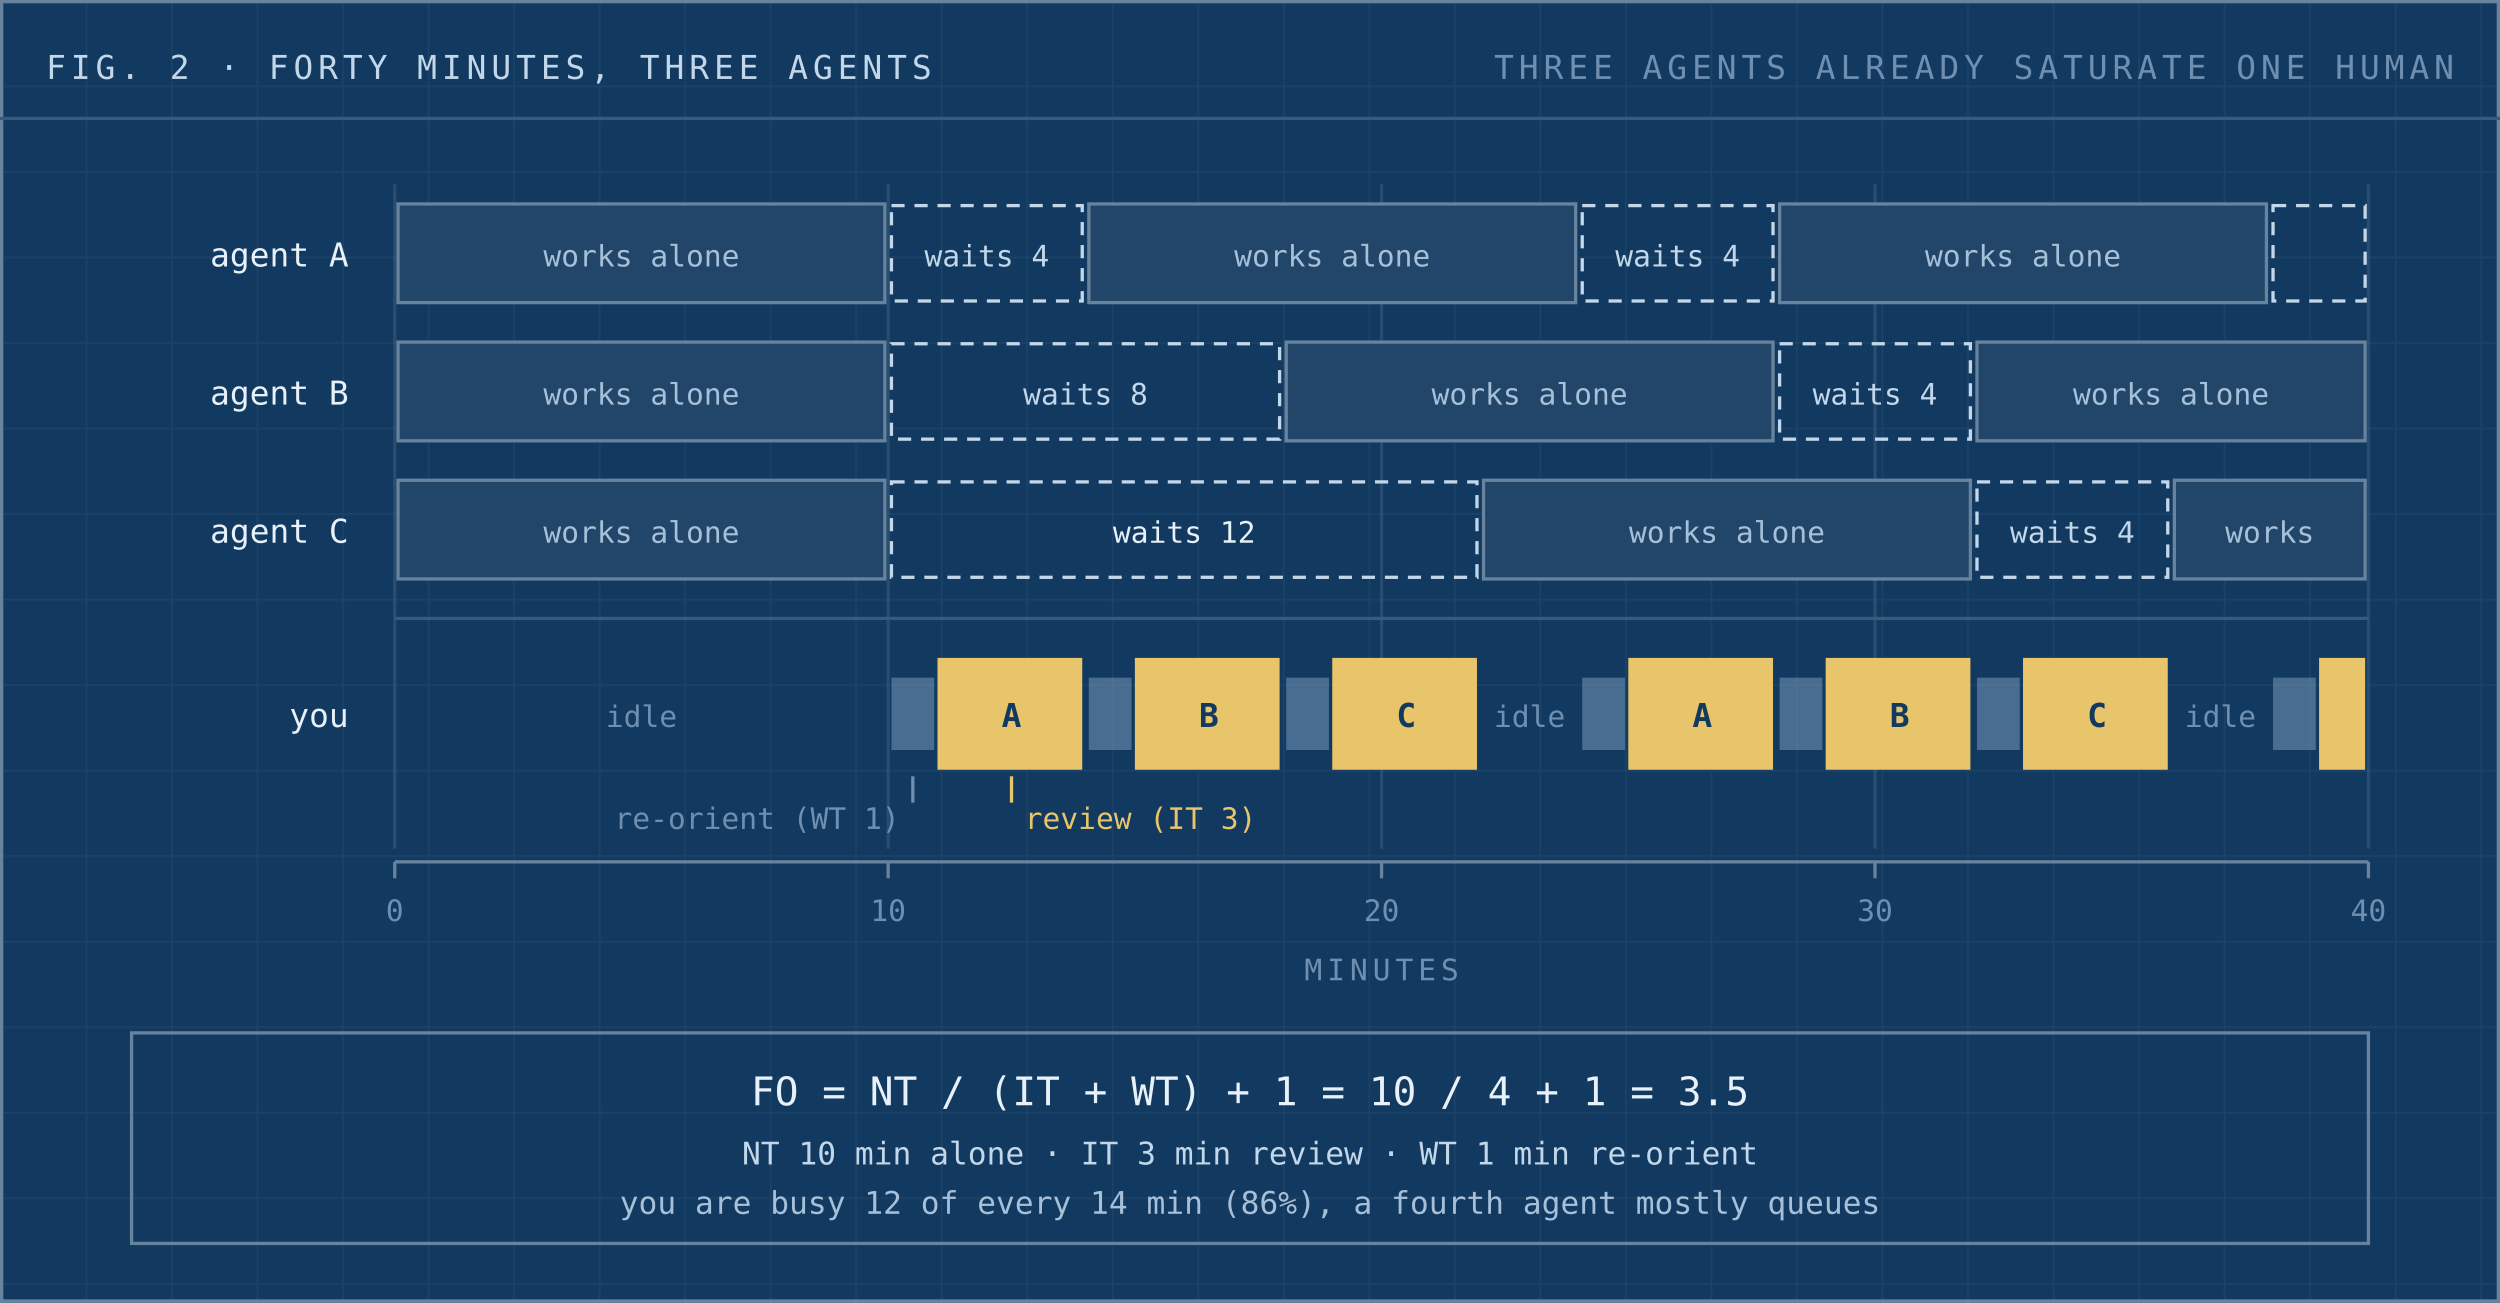
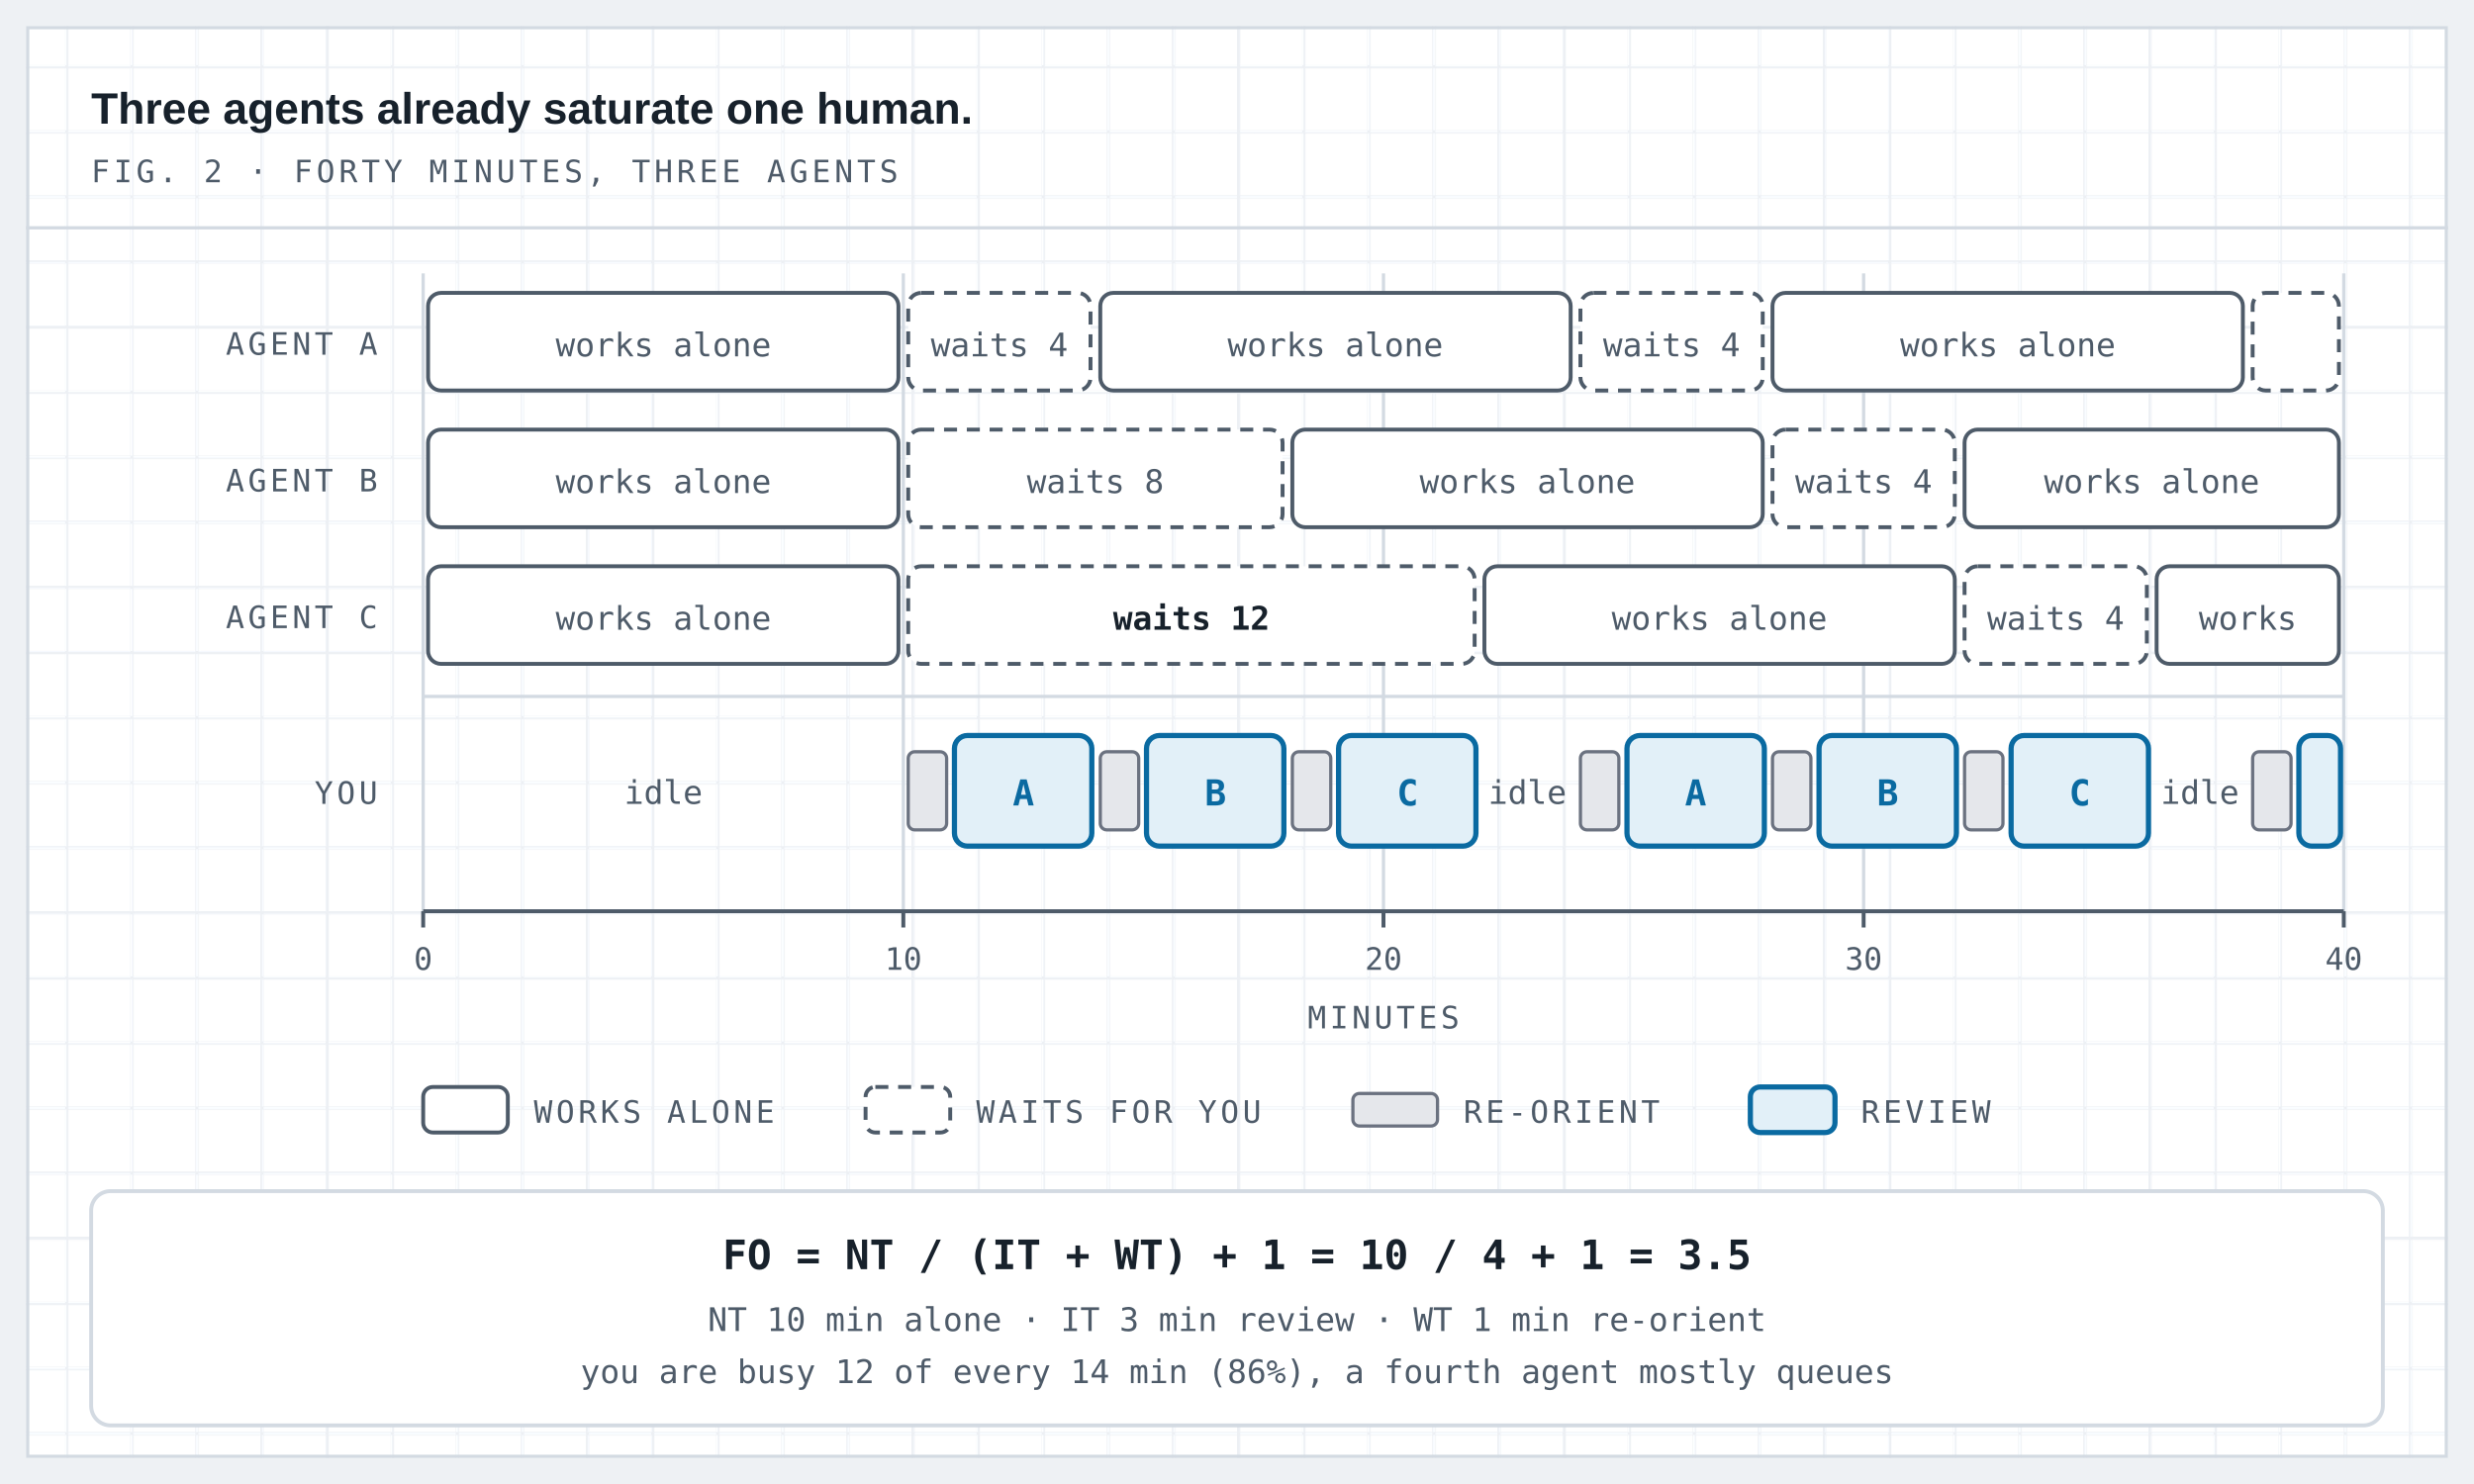
- <svg xmlns="http://www.w3.org/2000/svg" viewBox="0 0 760 396" font-family="ui-monospace, SFMono-Regular, Menlo, Consolas, monospace" role="img" aria-labelledby="t d">
+ <svg xmlns="http://www.w3.org/2000/svg" viewBox="0 0 760 456" font-family="'IBM Plex Mono', ui-monospace, SFMono-Regular, Menlo, Consolas, monospace" role="img" aria-labelledby="t d">
  <defs>
-     <pattern id="grid" width="26" height="26" patternUnits="userSpaceOnUse">
-       <path d="M 26 0 L 0 0 0 26" fill="none" stroke="#e8f1fa" stroke-opacity="0.05" stroke-width="1" />
+     <pattern id="g" width="20" height="20" patternUnits="userSpaceOnUse">
+       <path d="M0 .5H20M.5 0V20" fill="none" stroke="#edf0f4" stroke-width="1" />
    </pattern>
-     <marker id="arr" viewBox="0 0 8 8" refX="7" refY="4" markerWidth="7" markerHeight="7" orient="auto">
-       <path d="M0,0 L8,4 L0,8 z" fill="#c3d7ea" />
-     </marker>
-     <marker id="arrdim" viewBox="0 0 8 8" refX="7" refY="4" markerWidth="7" markerHeight="7" orient="auto">
-       <path d="M0,0 L8,4 L0,8 z" fill="#6f8fb0" />
-     </marker>
  </defs>
-   <rect width="760" height="396" fill="#12395f" />
-   <rect width="760" height="396" fill="url(#grid)" />
-   <rect x="0.5" y="0.5" width="759" height="395" fill="none" stroke="#68839d" />
-   <text x="14" y="24" font-size="10" letter-spacing="1.5" fill="#c3d7ea">FIG. 2 · FORTY MINUTES, THREE AGENTS</text>
-   <text x="746" y="24" font-size="10" letter-spacing="1.5" fill="#6f8fb0" text-anchor="end">THREE AGENTS ALREADY SATURATE ONE HUMAN</text>
-   <line x1="0" y1="36" x2="760" y2="36" stroke="#385a7b" />
-   <line x1="120" y1="56" x2="120" y2="258" stroke="#385a7b" stroke-opacity="0.6" />
-   <line x1="270" y1="56" x2="270" y2="258" stroke="#385a7b" stroke-opacity="0.6" />
-   <line x1="420" y1="56" x2="420" y2="258" stroke="#385a7b" stroke-opacity="0.6" />
-   <line x1="570" y1="56" x2="570" y2="258" stroke="#385a7b" stroke-opacity="0.6" />
-   <line x1="720" y1="56" x2="720" y2="258" stroke="#385a7b" stroke-opacity="0.6" />
-   <text x="106" y="81" font-size="10" fill="#e8f1fa" text-anchor="end">agent A</text>
-   <rect x="121" y="62" width="148" height="30" fill="#21466a" stroke="#68839d" />
-   <text x="195" y="81" font-size="9" fill="#a7c0d9" text-anchor="middle">works alone</text>
-   <rect x="271" y="62.5" width="58" height="29" fill="none" stroke="#c3d7ea" style="stroke-dasharray:4 3" />
-   <text x="300" y="81" font-size="9" fill="#c3d7ea" text-anchor="middle">waits 4</text>
-   <rect x="331" y="62" width="148" height="30" fill="#21466a" stroke="#68839d" />
-   <text x="405" y="81" font-size="9" fill="#a7c0d9" text-anchor="middle">works alone</text>
-   <rect x="481" y="62.5" width="58" height="29" fill="none" stroke="#c3d7ea" style="stroke-dasharray:4 3" />
-   <text x="510" y="81" font-size="9" fill="#c3d7ea" text-anchor="middle">waits 4</text>
-   <rect x="541" y="62" width="148" height="30" fill="#21466a" stroke="#68839d" />
-   <text x="615" y="81" font-size="9" fill="#a7c0d9" text-anchor="middle">works alone</text>
-   <rect x="691" y="62.5" width="28" height="29" fill="none" stroke="#c3d7ea" style="stroke-dasharray:4 3" />
-   <text x="106" y="123" font-size="10" fill="#e8f1fa" text-anchor="end">agent B</text>
-   <rect x="121" y="104" width="148" height="30" fill="#21466a" stroke="#68839d" />
-   <text x="195" y="123" font-size="9" fill="#a7c0d9" text-anchor="middle">works alone</text>
-   <rect x="271" y="104.5" width="118" height="29" fill="none" stroke="#c3d7ea" style="stroke-dasharray:4 3" />
-   <text x="330" y="123" font-size="9" fill="#c3d7ea" text-anchor="middle">waits 8</text>
-   <rect x="391" y="104" width="148" height="30" fill="#21466a" stroke="#68839d" />
-   <text x="465" y="123" font-size="9" fill="#a7c0d9" text-anchor="middle">works alone</text>
-   <rect x="541" y="104.5" width="58" height="29" fill="none" stroke="#c3d7ea" style="stroke-dasharray:4 3" />
-   <text x="570" y="123" font-size="9" fill="#c3d7ea" text-anchor="middle">waits 4</text>
-   <rect x="601" y="104" width="118" height="30" fill="#21466a" stroke="#68839d" />
-   <text x="660" y="123" font-size="9" fill="#a7c0d9" text-anchor="middle">works alone</text>
-   <text x="106" y="165" font-size="10" fill="#e8f1fa" text-anchor="end">agent C</text>
-   <rect x="121" y="146" width="148" height="30" fill="#21466a" stroke="#68839d" />
-   <text x="195" y="165" font-size="9" fill="#a7c0d9" text-anchor="middle">works alone</text>
-   <rect x="271" y="146.5" width="178" height="29" fill="none" stroke="#c3d7ea" style="stroke-dasharray:4 3" />
-   <text x="360" y="165" font-size="9" fill="#e8f1fa" text-anchor="middle">waits 12</text>
-   <rect x="451" y="146" width="148" height="30" fill="#21466a" stroke="#68839d" />
-   <text x="525" y="165" font-size="9" fill="#a7c0d9" text-anchor="middle">works alone</text>
-   <rect x="601" y="146.5" width="58" height="29" fill="none" stroke="#c3d7ea" style="stroke-dasharray:4 3" />
-   <text x="630" y="165" font-size="9" fill="#c3d7ea" text-anchor="middle">waits 4</text>
-   <rect x="661" y="146" width="58" height="30" fill="#21466a" stroke="#68839d" />
-   <text x="690" y="165" font-size="9" fill="#a7c0d9" text-anchor="middle">works</text>
-   <line x1="120" y1="188" x2="720" y2="188" stroke="#385a7b" />
-   <text x="106" y="221" font-size="10" fill="#e8f1fa" text-anchor="end">you</text>
-   <text x="195" y="221" font-size="9" fill="#6f8fb0" text-anchor="middle">idle</text>
-   <rect x="271" y="206" width="13" height="22" fill="#6f8fb0" stroke="none" fill-opacity="0.6" />
-   <rect x="285" y="200" width="44" height="34" fill="#e8c56a" stroke="none" />
-   <text x="307.5" y="221" font-size="10" font-weight="bold" fill="#12395f" text-anchor="middle">A</text>
-   <rect x="331" y="206" width="13" height="22" fill="#6f8fb0" stroke="none" fill-opacity="0.6" />
-   <rect x="345" y="200" width="44" height="34" fill="#e8c56a" stroke="none" />
-   <text x="367.5" y="221" font-size="10" font-weight="bold" fill="#12395f" text-anchor="middle">B</text>
-   <rect x="391" y="206" width="13" height="22" fill="#6f8fb0" stroke="none" fill-opacity="0.6" />
-   <rect x="405" y="200" width="44" height="34" fill="#e8c56a" stroke="none" />
-   <text x="427.5" y="221" font-size="10" font-weight="bold" fill="#12395f" text-anchor="middle">C</text>
-   <text x="465" y="221" font-size="9" fill="#6f8fb0" text-anchor="middle">idle</text>
-   <rect x="481" y="206" width="13" height="22" fill="#6f8fb0" stroke="none" fill-opacity="0.6" />
-   <rect x="495" y="200" width="44" height="34" fill="#e8c56a" stroke="none" />
-   <text x="517.5" y="221" font-size="10" font-weight="bold" fill="#12395f" text-anchor="middle">A</text>
-   <rect x="541" y="206" width="13" height="22" fill="#6f8fb0" stroke="none" fill-opacity="0.6" />
-   <rect x="555" y="200" width="44" height="34" fill="#e8c56a" stroke="none" />
-   <text x="577.5" y="221" font-size="10" font-weight="bold" fill="#12395f" text-anchor="middle">B</text>
-   <rect x="601" y="206" width="13" height="22" fill="#6f8fb0" stroke="none" fill-opacity="0.6" />
-   <rect x="615" y="200" width="44" height="34" fill="#e8c56a" stroke="none" />
-   <text x="637.5" y="221" font-size="10" font-weight="bold" fill="#12395f" text-anchor="middle">C</text>
-   <text x="675" y="221" font-size="9" fill="#6f8fb0" text-anchor="middle">idle</text>
-   <rect x="691" y="206" width="13" height="22" fill="#6f8fb0" stroke="none" fill-opacity="0.6" />
-   <rect x="705" y="200" width="14" height="34" fill="#e8c56a" stroke="none" />
-   <line x1="277.5" y1="236" x2="277.5" y2="244" stroke="#6f8fb0" />
-   <text x="273.5" y="252" font-size="9" fill="#6f8fb0" text-anchor="end">re-orient (WT 1)</text>
-   <line x1="307.5" y1="236" x2="307.5" y2="244" stroke="#e8c56a" />
-   <text x="311.5" y="252" font-size="9" fill="#e8c56a">review (IT 3)</text>
-   <line x1="120" y1="262" x2="720" y2="262" stroke="#68839d" />
-   <line x1="120" y1="262" x2="120" y2="267" stroke="#68839d" />
-   <text x="120" y="280" font-size="9" fill="#6f8fb0" text-anchor="middle">0</text>
-   <line x1="270" y1="262" x2="270" y2="267" stroke="#68839d" />
-   <text x="270" y="280" font-size="9" fill="#6f8fb0" text-anchor="middle">10</text>
-   <line x1="420" y1="262" x2="420" y2="267" stroke="#68839d" />
-   <text x="420" y="280" font-size="9" fill="#6f8fb0" text-anchor="middle">20</text>
-   <line x1="570" y1="262" x2="570" y2="267" stroke="#68839d" />
-   <text x="570" y="280" font-size="9" fill="#6f8fb0" text-anchor="middle">30</text>
-   <line x1="720" y1="262" x2="720" y2="267" stroke="#68839d" />
-   <text x="720" y="280" font-size="9" fill="#6f8fb0" text-anchor="middle">40</text>
-   <text x="420" y="298" font-size="9" letter-spacing="1.5" fill="#6f8fb0" text-anchor="middle">MINUTES</text>
-   <rect x="40" y="314" width="680" height="64" fill="none" stroke="#68839d" />
-   <text x="380" y="336" font-size="12" fill="#e8f1fa" text-anchor="middle">FO = NT / (IT + WT) + 1 = 10 / 4 + 1 = 3.5</text>
-   <text x="380" y="354" font-size="9.5" fill="#c3d7ea" text-anchor="middle">NT 10 min alone · IT 3 min review · WT 1 min re-orient</text>
-   <text x="380" y="369" font-size="9.5" fill="#a7c0d9" text-anchor="middle">you are busy 12 of every 14 min (86%), a fourth agent mostly queues</text>
+   <rect width="760" height="456" fill="#eef1f4" />
+   <rect x="8" y="8" width="744" height="440" fill="#ffffff" />
+   <rect x="8" y="8" width="744" height="440" fill="url(#g)" />
+   <rect x="8.5" y="8.5" width="743" height="439" fill="none" stroke="#d3dae2" />
+   <text x="28" y="38" font-size="13.5" font-family="Archivo, 'Arial Narrow', 'Helvetica Neue', Arial, ui-monospace, monospace" font-weight="700" fill="#17212b">Three agents already saturate one human.</text>
+   <text x="28" y="56" font-size="9.5" letter-spacing="1.2" font-weight="500" fill="#4e5b69">FIG. 2 · FORTY MINUTES, THREE AGENTS</text>
+   <line x1="8" y1="70" x2="752" y2="70" stroke="#d3dae2" />
+   <line x1="130" y1="84" x2="130" y2="280" stroke="#d3dae2" stroke-width="1" />
+   <line x1="277.5" y1="84" x2="277.5" y2="280" stroke="#d3dae2" stroke-width="1" />
+   <line x1="425" y1="84" x2="425" y2="280" stroke="#d3dae2" stroke-width="1" />
+   <line x1="572.5" y1="84" x2="572.5" y2="280" stroke="#d3dae2" stroke-width="1" />
+   <line x1="720" y1="84" x2="720" y2="280" stroke="#d3dae2" stroke-width="1" />
+   <text x="116" y="109" font-size="9.5" letter-spacing="1.1" font-weight="500" fill="#4e5b69" text-anchor="end">AGENT A</text>
+   <rect x="131.5" y="90" width="144.5" height="30" rx="4" fill="#ffffff" stroke="#4e5b69" stroke-width="1.2" />
+   <text x="203.8" y="109.5" font-size="10" fill="#4e5b69" text-anchor="middle">works alone</text>
+   <rect x="279" y="90" width="56" height="30" rx="4" fill="#ffffff" stroke="#4e5b69" stroke-width="1.2" style="stroke-dasharray:4 3" />
+   <text x="307" y="109.5" font-size="10" fill="#4e5b69" text-anchor="middle">waits 4</text>
+   <rect x="338" y="90" width="144.5" height="30" rx="4" fill="#ffffff" stroke="#4e5b69" stroke-width="1.2" />
+   <text x="410.2" y="109.5" font-size="10" fill="#4e5b69" text-anchor="middle">works alone</text>
+   <rect x="485.5" y="90" width="56" height="30" rx="4" fill="#ffffff" stroke="#4e5b69" stroke-width="1.2" style="stroke-dasharray:4 3" />
+   <text x="513.5" y="109.5" font-size="10" fill="#4e5b69" text-anchor="middle">waits 4</text>
+   <rect x="544.5" y="90" width="144.5" height="30" rx="4" fill="#ffffff" stroke="#4e5b69" stroke-width="1.2" />
+   <text x="616.8" y="109.5" font-size="10" fill="#4e5b69" text-anchor="middle">works alone</text>
+   <rect x="692" y="90" width="26.5" height="30" rx="4" fill="#ffffff" stroke="#4e5b69" stroke-width="1.2" style="stroke-dasharray:4 3" />
+   <text x="116" y="151" font-size="9.5" letter-spacing="1.1" font-weight="500" fill="#4e5b69" text-anchor="end">AGENT B</text>
+   <rect x="131.5" y="132" width="144.5" height="30" rx="4" fill="#ffffff" stroke="#4e5b69" stroke-width="1.2" />
+   <text x="203.8" y="151.5" font-size="10" fill="#4e5b69" text-anchor="middle">works alone</text>
+   <rect x="279" y="132" width="115" height="30" rx="4" fill="#ffffff" stroke="#4e5b69" stroke-width="1.2" style="stroke-dasharray:4 3" />
+   <text x="336.5" y="151.5" font-size="10" fill="#4e5b69" text-anchor="middle">waits 8</text>
+   <rect x="397" y="132" width="144.5" height="30" rx="4" fill="#ffffff" stroke="#4e5b69" stroke-width="1.2" />
+   <text x="469.2" y="151.5" font-size="10" fill="#4e5b69" text-anchor="middle">works alone</text>
+   <rect x="544.5" y="132" width="56" height="30" rx="4" fill="#ffffff" stroke="#4e5b69" stroke-width="1.2" style="stroke-dasharray:4 3" />
+   <text x="572.5" y="151.5" font-size="10" fill="#4e5b69" text-anchor="middle">waits 4</text>
+   <rect x="603.5" y="132" width="115" height="30" rx="4" fill="#ffffff" stroke="#4e5b69" stroke-width="1.2" />
+   <text x="661" y="151.5" font-size="10" fill="#4e5b69" text-anchor="middle">works alone</text>
+   <text x="116" y="193" font-size="9.5" letter-spacing="1.1" font-weight="500" fill="#4e5b69" text-anchor="end">AGENT C</text>
+   <rect x="131.5" y="174" width="144.5" height="30" rx="4" fill="#ffffff" stroke="#4e5b69" stroke-width="1.2" />
+   <text x="203.8" y="193.5" font-size="10" fill="#4e5b69" text-anchor="middle">works alone</text>
+   <rect x="279" y="174" width="174" height="30" rx="4" fill="#ffffff" stroke="#4e5b69" stroke-width="1.2" style="stroke-dasharray:4 3" />
+   <text x="366" y="193.5" font-size="10" font-weight="600" fill="#17212b" text-anchor="middle">waits 12</text>
+   <rect x="456" y="174" width="144.5" height="30" rx="4" fill="#ffffff" stroke="#4e5b69" stroke-width="1.2" />
+   <text x="528.2" y="193.5" font-size="10" fill="#4e5b69" text-anchor="middle">works alone</text>
+   <rect x="603.5" y="174" width="56" height="30" rx="4" fill="#ffffff" stroke="#4e5b69" stroke-width="1.2" style="stroke-dasharray:4 3" />
+   <text x="631.5" y="193.5" font-size="10" fill="#4e5b69" text-anchor="middle">waits 4</text>
+   <rect x="662.5" y="174" width="56" height="30" rx="4" fill="#ffffff" stroke="#4e5b69" stroke-width="1.2" />
+   <text x="690.5" y="193.5" font-size="10" fill="#4e5b69" text-anchor="middle">works</text>
+   <line x1="130" y1="214" x2="720" y2="214" stroke="#d3dae2" stroke-width="1" />
+   <text x="116" y="247" font-size="9.5" letter-spacing="1.1" font-weight="500" fill="#4e5b69" text-anchor="end">YOU</text>
+   <text x="203.8" y="247" font-size="10" fill="#4e5b69" text-anchor="middle">idle</text>
+   <rect x="279" y="231" width="11.8" height="24" rx="2" fill="#e5e7eb" stroke="#6b7280" stroke-width="1" />
+   <rect x="293.2" y="226" width="42.2" height="34" rx="4" fill="#e2f0f8" stroke="#0a6aa1" stroke-width="1.6" />
+   <text x="314.4" y="247.5" font-size="11" font-weight="700" fill="#0a6aa1" text-anchor="middle">A</text>
+   <rect x="338" y="231" width="11.8" height="24" rx="2" fill="#e5e7eb" stroke="#6b7280" stroke-width="1" />
+   <rect x="352.2" y="226" width="42.2" height="34" rx="4" fill="#e2f0f8" stroke="#0a6aa1" stroke-width="1.6" />
+   <text x="373.4" y="247.5" font-size="11" font-weight="700" fill="#0a6aa1" text-anchor="middle">B</text>
+   <rect x="397" y="231" width="11.8" height="24" rx="2" fill="#e5e7eb" stroke="#6b7280" stroke-width="1" />
+   <rect x="411.2" y="226" width="42.2" height="34" rx="4" fill="#e2f0f8" stroke="#0a6aa1" stroke-width="1.6" />
+   <text x="432.4" y="247.5" font-size="11" font-weight="700" fill="#0a6aa1" text-anchor="middle">C</text>
+   <text x="469.2" y="247" font-size="10" fill="#4e5b69" text-anchor="middle">idle</text>
+   <rect x="485.5" y="231" width="11.8" height="24" rx="2" fill="#e5e7eb" stroke="#6b7280" stroke-width="1" />
+   <rect x="499.8" y="226" width="42.2" height="34" rx="4" fill="#e2f0f8" stroke="#0a6aa1" stroke-width="1.6" />
+   <text x="520.9" y="247.5" font-size="11" font-weight="700" fill="#0a6aa1" text-anchor="middle">A</text>
+   <rect x="544.5" y="231" width="11.8" height="24" rx="2" fill="#e5e7eb" stroke="#6b7280" stroke-width="1" />
+   <rect x="558.8" y="226" width="42.2" height="34" rx="4" fill="#e2f0f8" stroke="#0a6aa1" stroke-width="1.6" />
+   <text x="579.9" y="247.5" font-size="11" font-weight="700" fill="#0a6aa1" text-anchor="middle">B</text>
+   <rect x="603.5" y="231" width="11.8" height="24" rx="2" fill="#e5e7eb" stroke="#6b7280" stroke-width="1" />
+   <rect x="617.8" y="226" width="42.2" height="34" rx="4" fill="#e2f0f8" stroke="#0a6aa1" stroke-width="1.6" />
+   <text x="638.9" y="247.5" font-size="11" font-weight="700" fill="#0a6aa1" text-anchor="middle">C</text>
+   <text x="675.8" y="247" font-size="10" fill="#4e5b69" text-anchor="middle">idle</text>
+   <rect x="692" y="231" width="11.8" height="24" rx="2" fill="#e5e7eb" stroke="#6b7280" stroke-width="1" />
+   <rect x="706.2" y="226" width="12.8" height="34" rx="4" fill="#e2f0f8" stroke="#0a6aa1" stroke-width="1.6" />
+   <line x1="130" y1="280" x2="720" y2="280" stroke="#4e5b69" stroke-width="1.2" />
+   <line x1="130" y1="280" x2="130" y2="285" stroke="#4e5b69" stroke-width="1.2" />
+   <text x="130" y="298" font-size="9.5" fill="#4e5b69" text-anchor="middle">0</text>
+   <line x1="277.5" y1="280" x2="277.5" y2="285" stroke="#4e5b69" stroke-width="1.2" />
+   <text x="277.5" y="298" font-size="9.5" fill="#4e5b69" text-anchor="middle">10</text>
+   <line x1="425" y1="280" x2="425" y2="285" stroke="#4e5b69" stroke-width="1.2" />
+   <text x="425" y="298" font-size="9.5" fill="#4e5b69" text-anchor="middle">20</text>
+   <line x1="572.5" y1="280" x2="572.5" y2="285" stroke="#4e5b69" stroke-width="1.2" />
+   <text x="572.5" y="298" font-size="9.5" fill="#4e5b69" text-anchor="middle">30</text>
+   <line x1="720" y1="280" x2="720" y2="285" stroke="#4e5b69" stroke-width="1.2" />
+   <text x="720" y="298" font-size="9.5" fill="#4e5b69" text-anchor="middle">40</text>
+   <text x="425" y="316" font-size="9.5" letter-spacing="1.1" font-weight="500" fill="#4e5b69" text-anchor="middle">MINUTES</text>
+   <rect x="130" y="334" width="26" height="14" rx="3" fill="#ffffff" stroke="#4e5b69" stroke-width="1.2" />
+   <text x="164" y="345" font-size="9.5" letter-spacing="1.1" font-weight="500" fill="#4e5b69">WORKS ALONE</text>
+   <rect x="265.9" y="334" width="26" height="14" rx="3" fill="#ffffff" stroke="#4e5b69" stroke-width="1.2" style="stroke-dasharray:4 3" />
+   <text x="299.9" y="345" font-size="9.5" letter-spacing="1.1" font-weight="500" fill="#4e5b69">WAITS FOR YOU</text>
+   <rect x="415.6" y="336" width="26" height="10" rx="2" fill="#e5e7eb" stroke="#6b7280" stroke-width="1" />
+   <text x="449.6" y="345" font-size="9.5" letter-spacing="1.1" font-weight="500" fill="#4e5b69">RE-ORIENT</text>
+   <rect x="537.7" y="334" width="26" height="14" rx="3" fill="#e2f0f8" stroke="#0a6aa1" stroke-width="1.6" />
+   <text x="571.7" y="345" font-size="9.5" letter-spacing="1.1" font-weight="500" fill="#4e5b69">REVIEW</text>
+   <rect x="28" y="366" width="704" height="72" rx="6" fill="#ffffff" stroke="#d3dae2" stroke-width="1.2" />
+   <text x="380" y="390" font-size="12.5" font-weight="600" fill="#17212b" text-anchor="middle">FO = NT / (IT + WT) + 1 = 10 / 4 + 1 = 3.5</text>
+   <text x="380" y="409" font-size="10" fill="#4e5b69" text-anchor="middle">NT 10 min alone · IT 3 min review · WT 1 min re-orient</text>
+   <text x="380" y="425" font-size="10" fill="#4e5b69" text-anchor="middle">you are busy 12 of every 14 min (86%), a fourth agent mostly queues</text>
</svg>
